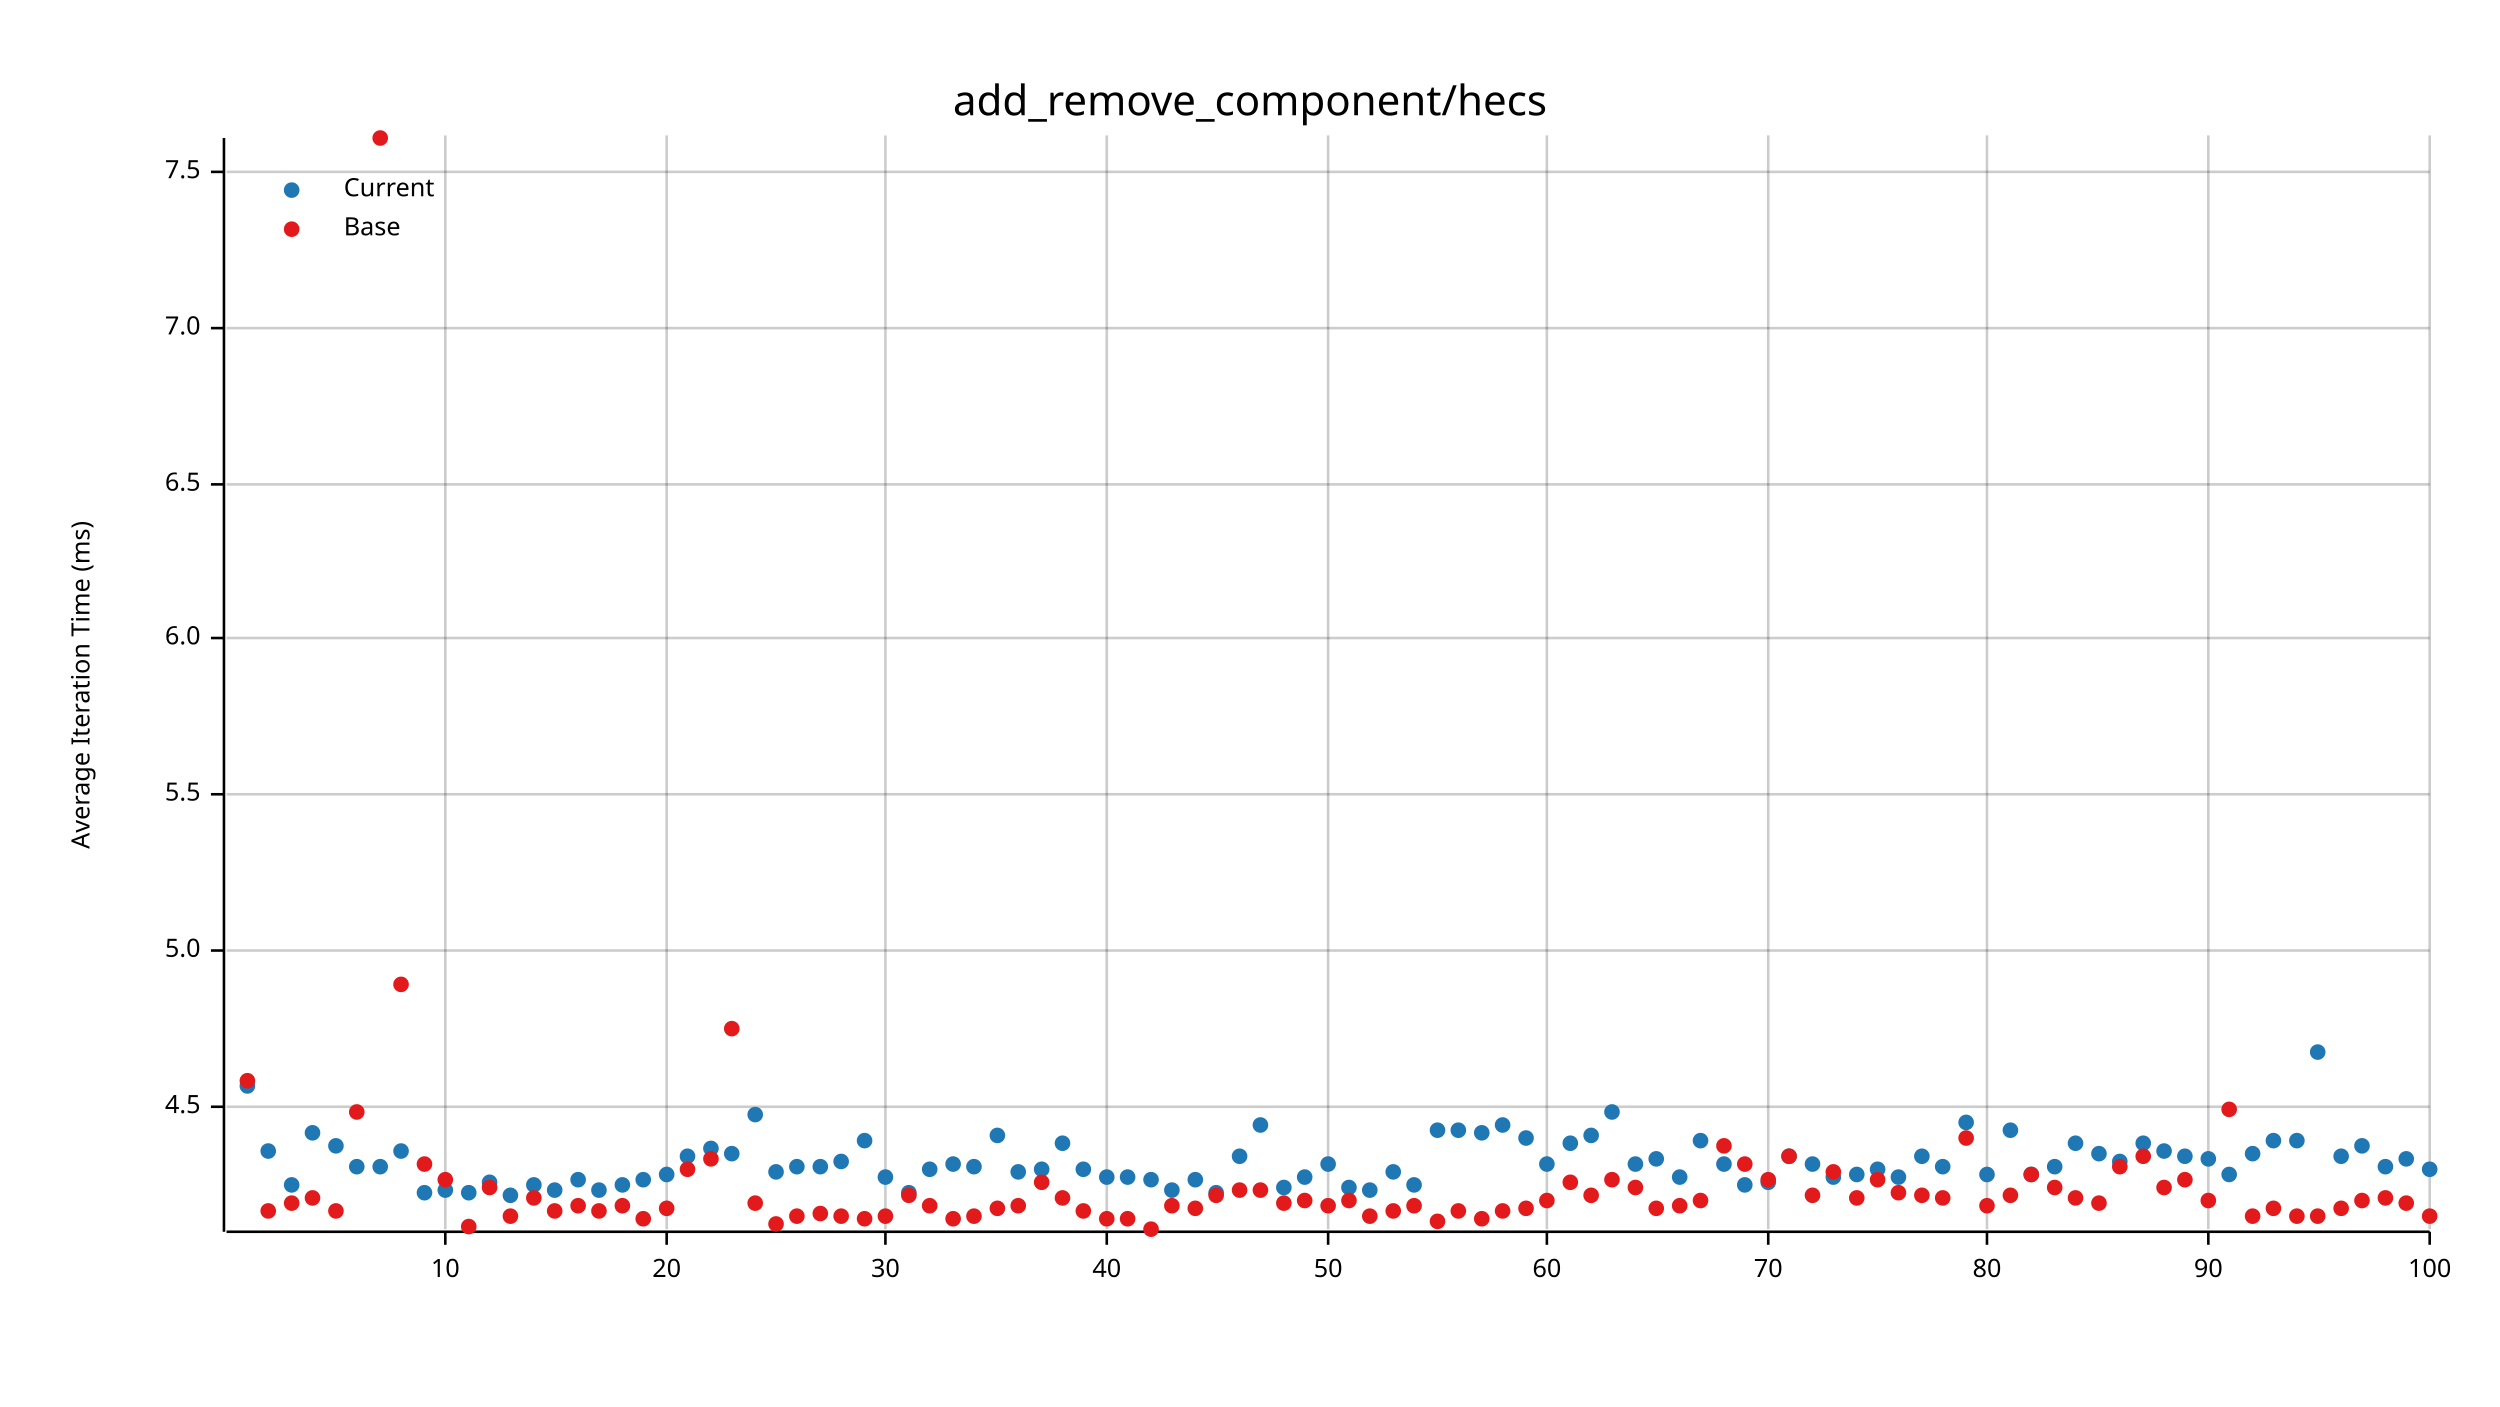
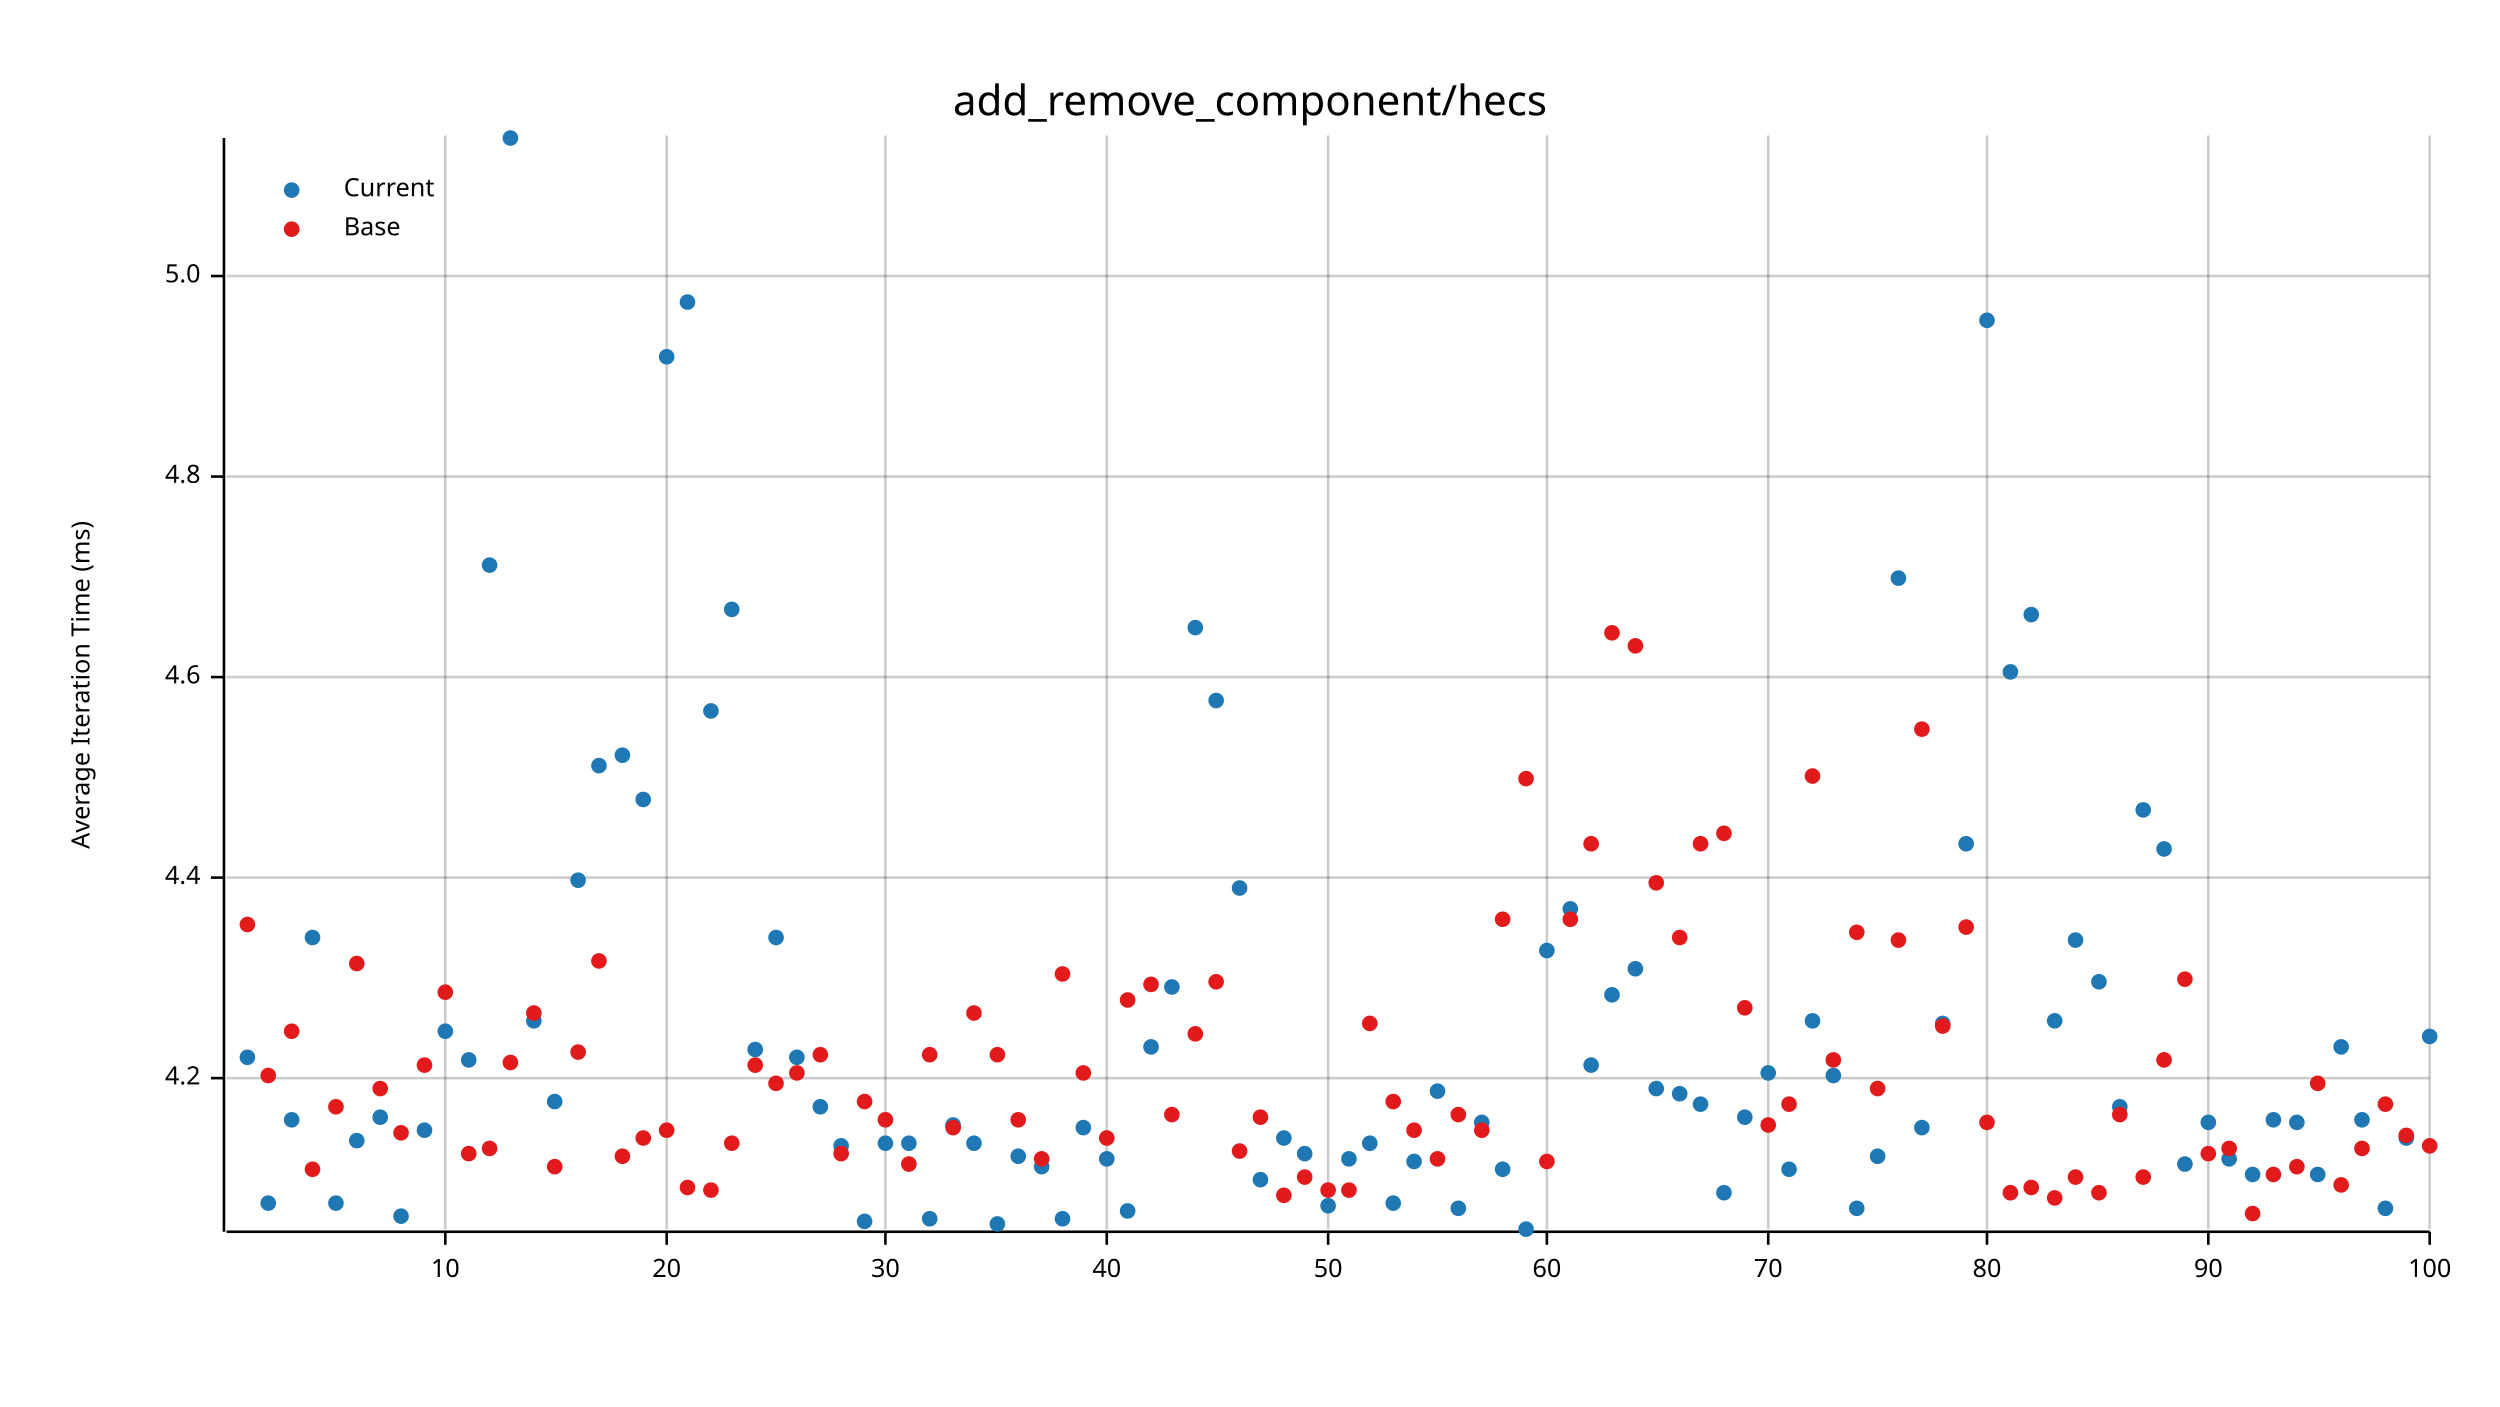
<svg xmlns="http://www.w3.org/2000/svg" width="960" height="540" viewBox="0 0 960 540">
  <text x="480" y="32" dy="0.76em" text-anchor="middle" font-family="sans-serif" font-size="16.129" opacity="1" fill="#000000">
add_remove_component/hecs
</text>
  <text x="27" y="263" dy="0.76em" text-anchor="middle" font-family="sans-serif" font-size="9.677" opacity="1" fill="#000000" transform="rotate(270, 27, 263)">
Average Iteration Time (ms)
</text>
  <line opacity="0.2" stroke="#000000" stroke-width="1" x1="171" y1="472" x2="171" y2="52" />
  <line opacity="0.2" stroke="#000000" stroke-width="1" x1="256" y1="472" x2="256" y2="52" />
  <line opacity="0.2" stroke="#000000" stroke-width="1" x1="340" y1="472" x2="340" y2="52" />
  <line opacity="0.2" stroke="#000000" stroke-width="1" x1="425" y1="472" x2="425" y2="52" />
  <line opacity="0.2" stroke="#000000" stroke-width="1" x1="510" y1="472" x2="510" y2="52" />
  <line opacity="0.2" stroke="#000000" stroke-width="1" x1="594" y1="472" x2="594" y2="52" />
  <line opacity="0.2" stroke="#000000" stroke-width="1" x1="679" y1="472" x2="679" y2="52" />
  <line opacity="0.2" stroke="#000000" stroke-width="1" x1="763" y1="472" x2="763" y2="52" />
  <line opacity="0.2" stroke="#000000" stroke-width="1" x1="848" y1="472" x2="848" y2="52" />
  <line opacity="0.2" stroke="#000000" stroke-width="1" x1="933" y1="472" x2="933" y2="52" />
-   <line opacity="0.2" stroke="#000000" stroke-width="1" x1="87" y1="425" x2="933" y2="425" />
-   <line opacity="0.2" stroke="#000000" stroke-width="1" x1="87" y1="365" x2="933" y2="365" />
-   <line opacity="0.2" stroke="#000000" stroke-width="1" x1="87" y1="305" x2="933" y2="305" />
-   <line opacity="0.2" stroke="#000000" stroke-width="1" x1="87" y1="245" x2="933" y2="245" />
-   <line opacity="0.2" stroke="#000000" stroke-width="1" x1="87" y1="186" x2="933" y2="186" />
-   <line opacity="0.2" stroke="#000000" stroke-width="1" x1="87" y1="126" x2="933" y2="126" />
-   <line opacity="0.2" stroke="#000000" stroke-width="1" x1="87" y1="66" x2="933" y2="66" />
+   <line opacity="0.2" stroke="#000000" stroke-width="1" x1="87" y1="414" x2="933" y2="414" />
+   <line opacity="0.2" stroke="#000000" stroke-width="1" x1="87" y1="337" x2="933" y2="337" />
+   <line opacity="0.2" stroke="#000000" stroke-width="1" x1="87" y1="260" x2="933" y2="260" />
+   <line opacity="0.2" stroke="#000000" stroke-width="1" x1="87" y1="183" x2="933" y2="183" />
+   <line opacity="0.2" stroke="#000000" stroke-width="1" x1="87" y1="106" x2="933" y2="106" />
  <polyline fill="none" opacity="1" stroke="#000000" stroke-width="1" points="86,53 86,473 " />
-   <text x="77" y="425" dy="0.5ex" text-anchor="end" font-family="sans-serif" font-size="9.677" opacity="1" fill="#000000">
- 4.5
- </text>
-   <polyline fill="none" opacity="1" stroke="#000000" stroke-width="1" points="81,425 86,425 " />
-   <text x="77" y="365" dy="0.5ex" text-anchor="end" font-family="sans-serif" font-size="9.677" opacity="1" fill="#000000">
+   <text x="77" y="414" dy="0.5ex" text-anchor="end" font-family="sans-serif" font-size="9.677" opacity="1" fill="#000000">
+ 4.2
+ </text>
+   <polyline fill="none" opacity="1" stroke="#000000" stroke-width="1" points="81,414 86,414 " />
+   <text x="77" y="337" dy="0.5ex" text-anchor="end" font-family="sans-serif" font-size="9.677" opacity="1" fill="#000000">
+ 4.4
+ </text>
+   <polyline fill="none" opacity="1" stroke="#000000" stroke-width="1" points="81,337 86,337 " />
+   <text x="77" y="260" dy="0.5ex" text-anchor="end" font-family="sans-serif" font-size="9.677" opacity="1" fill="#000000">
+ 4.6
+ </text>
+   <polyline fill="none" opacity="1" stroke="#000000" stroke-width="1" points="81,260 86,260 " />
+   <text x="77" y="183" dy="0.5ex" text-anchor="end" font-family="sans-serif" font-size="9.677" opacity="1" fill="#000000">
+ 4.8
+ </text>
+   <polyline fill="none" opacity="1" stroke="#000000" stroke-width="1" points="81,183 86,183 " />
+   <text x="77" y="106" dy="0.5ex" text-anchor="end" font-family="sans-serif" font-size="9.677" opacity="1" fill="#000000">
5.0
</text>
-   <polyline fill="none" opacity="1" stroke="#000000" stroke-width="1" points="81,365 86,365 " />
-   <text x="77" y="305" dy="0.5ex" text-anchor="end" font-family="sans-serif" font-size="9.677" opacity="1" fill="#000000">
- 5.5
- </text>
-   <polyline fill="none" opacity="1" stroke="#000000" stroke-width="1" points="81,305 86,305 " />
-   <text x="77" y="245" dy="0.5ex" text-anchor="end" font-family="sans-serif" font-size="9.677" opacity="1" fill="#000000">
- 6.0
- </text>
-   <polyline fill="none" opacity="1" stroke="#000000" stroke-width="1" points="81,245 86,245 " />
-   <text x="77" y="186" dy="0.5ex" text-anchor="end" font-family="sans-serif" font-size="9.677" opacity="1" fill="#000000">
- 6.5
- </text>
-   <polyline fill="none" opacity="1" stroke="#000000" stroke-width="1" points="81,186 86,186 " />
-   <text x="77" y="126" dy="0.5ex" text-anchor="end" font-family="sans-serif" font-size="9.677" opacity="1" fill="#000000">
- 7.0
- </text>
-   <polyline fill="none" opacity="1" stroke="#000000" stroke-width="1" points="81,126 86,126 " />
-   <text x="77" y="66" dy="0.5ex" text-anchor="end" font-family="sans-serif" font-size="9.677" opacity="1" fill="#000000">
- 7.5
- </text>
-   <polyline fill="none" opacity="1" stroke="#000000" stroke-width="1" points="81,66 86,66 " />
+   <polyline fill="none" opacity="1" stroke="#000000" stroke-width="1" points="81,106 86,106 " />
  <polyline fill="none" opacity="1" stroke="#000000" stroke-width="1" points="87,473 933,473 " />
  <text x="171" y="483" dy="0.76em" text-anchor="middle" font-family="sans-serif" font-size="9.677" opacity="1" fill="#000000">
10
</text>
  <polyline fill="none" opacity="1" stroke="#000000" stroke-width="1" points="171,473 171,478 " />
  <text x="256" y="483" dy="0.76em" text-anchor="middle" font-family="sans-serif" font-size="9.677" opacity="1" fill="#000000">
20
</text>
  <polyline fill="none" opacity="1" stroke="#000000" stroke-width="1" points="256,473 256,478 " />
  <text x="340" y="483" dy="0.76em" text-anchor="middle" font-family="sans-serif" font-size="9.677" opacity="1" fill="#000000">
30
</text>
  <polyline fill="none" opacity="1" stroke="#000000" stroke-width="1" points="340,473 340,478 " />
  <text x="425" y="483" dy="0.76em" text-anchor="middle" font-family="sans-serif" font-size="9.677" opacity="1" fill="#000000">
40
</text>
  <polyline fill="none" opacity="1" stroke="#000000" stroke-width="1" points="425,473 425,478 " />
  <text x="510" y="483" dy="0.76em" text-anchor="middle" font-family="sans-serif" font-size="9.677" opacity="1" fill="#000000">
50
</text>
  <polyline fill="none" opacity="1" stroke="#000000" stroke-width="1" points="510,473 510,478 " />
  <text x="594" y="483" dy="0.76em" text-anchor="middle" font-family="sans-serif" font-size="9.677" opacity="1" fill="#000000">
60
</text>
  <polyline fill="none" opacity="1" stroke="#000000" stroke-width="1" points="594,473 594,478 " />
  <text x="679" y="483" dy="0.76em" text-anchor="middle" font-family="sans-serif" font-size="9.677" opacity="1" fill="#000000">
70
</text>
  <polyline fill="none" opacity="1" stroke="#000000" stroke-width="1" points="679,473 679,478 " />
  <text x="763" y="483" dy="0.76em" text-anchor="middle" font-family="sans-serif" font-size="9.677" opacity="1" fill="#000000">
80
</text>
  <polyline fill="none" opacity="1" stroke="#000000" stroke-width="1" points="763,473 763,478 " />
  <text x="848" y="483" dy="0.76em" text-anchor="middle" font-family="sans-serif" font-size="9.677" opacity="1" fill="#000000">
90
</text>
  <polyline fill="none" opacity="1" stroke="#000000" stroke-width="1" points="848,473 848,478 " />
  <text x="933" y="483" dy="0.76em" text-anchor="middle" font-family="sans-serif" font-size="9.677" opacity="1" fill="#000000">
100
</text>
  <polyline fill="none" opacity="1" stroke="#000000" stroke-width="1" points="933,473 933,478 " />
-   <circle cx="95" cy="417" r="3" opacity="1" fill="#1F78B4" stroke="none" />
-   <circle cx="103" cy="442" r="3" opacity="1" fill="#1F78B4" stroke="none" />
-   <circle cx="112" cy="455" r="3" opacity="1" fill="#1F78B4" stroke="none" />
-   <circle cx="120" cy="435" r="3" opacity="1" fill="#1F78B4" stroke="none" />
-   <circle cx="129" cy="440" r="3" opacity="1" fill="#1F78B4" stroke="none" />
-   <circle cx="137" cy="448" r="3" opacity="1" fill="#1F78B4" stroke="none" />
-   <circle cx="146" cy="448" r="3" opacity="1" fill="#1F78B4" stroke="none" />
-   <circle cx="154" cy="442" r="3" opacity="1" fill="#1F78B4" stroke="none" />
-   <circle cx="163" cy="458" r="3" opacity="1" fill="#1F78B4" stroke="none" />
-   <circle cx="171" cy="457" r="3" opacity="1" fill="#1F78B4" stroke="none" />
-   <circle cx="180" cy="458" r="3" opacity="1" fill="#1F78B4" stroke="none" />
-   <circle cx="188" cy="454" r="3" opacity="1" fill="#1F78B4" stroke="none" />
-   <circle cx="196" cy="459" r="3" opacity="1" fill="#1F78B4" stroke="none" />
-   <circle cx="205" cy="455" r="3" opacity="1" fill="#1F78B4" stroke="none" />
-   <circle cx="213" cy="457" r="3" opacity="1" fill="#1F78B4" stroke="none" />
-   <circle cx="222" cy="453" r="3" opacity="1" fill="#1F78B4" stroke="none" />
-   <circle cx="230" cy="457" r="3" opacity="1" fill="#1F78B4" stroke="none" />
-   <circle cx="239" cy="455" r="3" opacity="1" fill="#1F78B4" stroke="none" />
-   <circle cx="247" cy="453" r="3" opacity="1" fill="#1F78B4" stroke="none" />
-   <circle cx="256" cy="451" r="3" opacity="1" fill="#1F78B4" stroke="none" />
-   <circle cx="264" cy="444" r="3" opacity="1" fill="#1F78B4" stroke="none" />
-   <circle cx="273" cy="441" r="3" opacity="1" fill="#1F78B4" stroke="none" />
-   <circle cx="281" cy="443" r="3" opacity="1" fill="#1F78B4" stroke="none" />
-   <circle cx="290" cy="428" r="3" opacity="1" fill="#1F78B4" stroke="none" />
-   <circle cx="298" cy="450" r="3" opacity="1" fill="#1F78B4" stroke="none" />
-   <circle cx="306" cy="448" r="3" opacity="1" fill="#1F78B4" stroke="none" />
-   <circle cx="315" cy="448" r="3" opacity="1" fill="#1F78B4" stroke="none" />
-   <circle cx="323" cy="446" r="3" opacity="1" fill="#1F78B4" stroke="none" />
-   <circle cx="332" cy="438" r="3" opacity="1" fill="#1F78B4" stroke="none" />
-   <circle cx="340" cy="452" r="3" opacity="1" fill="#1F78B4" stroke="none" />
-   <circle cx="349" cy="458" r="3" opacity="1" fill="#1F78B4" stroke="none" />
-   <circle cx="357" cy="449" r="3" opacity="1" fill="#1F78B4" stroke="none" />
-   <circle cx="366" cy="447" r="3" opacity="1" fill="#1F78B4" stroke="none" />
-   <circle cx="374" cy="448" r="3" opacity="1" fill="#1F78B4" stroke="none" />
-   <circle cx="383" cy="436" r="3" opacity="1" fill="#1F78B4" stroke="none" />
-   <circle cx="391" cy="450" r="3" opacity="1" fill="#1F78B4" stroke="none" />
-   <circle cx="400" cy="449" r="3" opacity="1" fill="#1F78B4" stroke="none" />
-   <circle cx="408" cy="439" r="3" opacity="1" fill="#1F78B4" stroke="none" />
-   <circle cx="416" cy="449" r="3" opacity="1" fill="#1F78B4" stroke="none" />
-   <circle cx="425" cy="452" r="3" opacity="1" fill="#1F78B4" stroke="none" />
-   <circle cx="433" cy="452" r="3" opacity="1" fill="#1F78B4" stroke="none" />
-   <circle cx="442" cy="453" r="3" opacity="1" fill="#1F78B4" stroke="none" />
-   <circle cx="450" cy="457" r="3" opacity="1" fill="#1F78B4" stroke="none" />
-   <circle cx="459" cy="453" r="3" opacity="1" fill="#1F78B4" stroke="none" />
-   <circle cx="467" cy="458" r="3" opacity="1" fill="#1F78B4" stroke="none" />
-   <circle cx="476" cy="444" r="3" opacity="1" fill="#1F78B4" stroke="none" />
-   <circle cx="484" cy="432" r="3" opacity="1" fill="#1F78B4" stroke="none" />
-   <circle cx="493" cy="456" r="3" opacity="1" fill="#1F78B4" stroke="none" />
-   <circle cx="501" cy="452" r="3" opacity="1" fill="#1F78B4" stroke="none" />
-   <circle cx="510" cy="447" r="3" opacity="1" fill="#1F78B4" stroke="none" />
-   <circle cx="518" cy="456" r="3" opacity="1" fill="#1F78B4" stroke="none" />
-   <circle cx="526" cy="457" r="3" opacity="1" fill="#1F78B4" stroke="none" />
-   <circle cx="535" cy="450" r="3" opacity="1" fill="#1F78B4" stroke="none" />
-   <circle cx="543" cy="455" r="3" opacity="1" fill="#1F78B4" stroke="none" />
-   <circle cx="552" cy="434" r="3" opacity="1" fill="#1F78B4" stroke="none" />
-   <circle cx="560" cy="434" r="3" opacity="1" fill="#1F78B4" stroke="none" />
-   <circle cx="569" cy="435" r="3" opacity="1" fill="#1F78B4" stroke="none" />
-   <circle cx="577" cy="432" r="3" opacity="1" fill="#1F78B4" stroke="none" />
-   <circle cx="586" cy="437" r="3" opacity="1" fill="#1F78B4" stroke="none" />
-   <circle cx="594" cy="447" r="3" opacity="1" fill="#1F78B4" stroke="none" />
-   <circle cx="603" cy="439" r="3" opacity="1" fill="#1F78B4" stroke="none" />
-   <circle cx="611" cy="436" r="3" opacity="1" fill="#1F78B4" stroke="none" />
-   <circle cx="619" cy="427" r="3" opacity="1" fill="#1F78B4" stroke="none" />
-   <circle cx="628" cy="447" r="3" opacity="1" fill="#1F78B4" stroke="none" />
-   <circle cx="636" cy="445" r="3" opacity="1" fill="#1F78B4" stroke="none" />
-   <circle cx="645" cy="452" r="3" opacity="1" fill="#1F78B4" stroke="none" />
-   <circle cx="653" cy="438" r="3" opacity="1" fill="#1F78B4" stroke="none" />
-   <circle cx="662" cy="447" r="3" opacity="1" fill="#1F78B4" stroke="none" />
-   <circle cx="670" cy="455" r="3" opacity="1" fill="#1F78B4" stroke="none" />
-   <circle cx="679" cy="454" r="3" opacity="1" fill="#1F78B4" stroke="none" />
-   <circle cx="687" cy="444" r="3" opacity="1" fill="#1F78B4" stroke="none" />
-   <circle cx="696" cy="447" r="3" opacity="1" fill="#1F78B4" stroke="none" />
-   <circle cx="704" cy="452" r="3" opacity="1" fill="#1F78B4" stroke="none" />
-   <circle cx="713" cy="451" r="3" opacity="1" fill="#1F78B4" stroke="none" />
-   <circle cx="721" cy="449" r="3" opacity="1" fill="#1F78B4" stroke="none" />
-   <circle cx="729" cy="452" r="3" opacity="1" fill="#1F78B4" stroke="none" />
-   <circle cx="738" cy="444" r="3" opacity="1" fill="#1F78B4" stroke="none" />
-   <circle cx="746" cy="448" r="3" opacity="1" fill="#1F78B4" stroke="none" />
-   <circle cx="755" cy="431" r="3" opacity="1" fill="#1F78B4" stroke="none" />
-   <circle cx="763" cy="451" r="3" opacity="1" fill="#1F78B4" stroke="none" />
-   <circle cx="772" cy="434" r="3" opacity="1" fill="#1F78B4" stroke="none" />
-   <circle cx="780" cy="451" r="3" opacity="1" fill="#1F78B4" stroke="none" />
-   <circle cx="789" cy="448" r="3" opacity="1" fill="#1F78B4" stroke="none" />
-   <circle cx="797" cy="439" r="3" opacity="1" fill="#1F78B4" stroke="none" />
-   <circle cx="806" cy="443" r="3" opacity="1" fill="#1F78B4" stroke="none" />
-   <circle cx="814" cy="446" r="3" opacity="1" fill="#1F78B4" stroke="none" />
-   <circle cx="823" cy="439" r="3" opacity="1" fill="#1F78B4" stroke="none" />
-   <circle cx="831" cy="442" r="3" opacity="1" fill="#1F78B4" stroke="none" />
-   <circle cx="839" cy="444" r="3" opacity="1" fill="#1F78B4" stroke="none" />
-   <circle cx="848" cy="445" r="3" opacity="1" fill="#1F78B4" stroke="none" />
-   <circle cx="856" cy="451" r="3" opacity="1" fill="#1F78B4" stroke="none" />
-   <circle cx="865" cy="443" r="3" opacity="1" fill="#1F78B4" stroke="none" />
-   <circle cx="873" cy="438" r="3" opacity="1" fill="#1F78B4" stroke="none" />
-   <circle cx="882" cy="438" r="3" opacity="1" fill="#1F78B4" stroke="none" />
-   <circle cx="890" cy="404" r="3" opacity="1" fill="#1F78B4" stroke="none" />
-   <circle cx="899" cy="444" r="3" opacity="1" fill="#1F78B4" stroke="none" />
-   <circle cx="907" cy="440" r="3" opacity="1" fill="#1F78B4" stroke="none" />
-   <circle cx="916" cy="448" r="3" opacity="1" fill="#1F78B4" stroke="none" />
-   <circle cx="924" cy="445" r="3" opacity="1" fill="#1F78B4" stroke="none" />
-   <circle cx="933" cy="449" r="3" opacity="1" fill="#1F78B4" stroke="none" />
-   <circle cx="95" cy="415" r="3" opacity="1" fill="#E31A1C" stroke="none" />
-   <circle cx="103" cy="465" r="3" opacity="1" fill="#E31A1C" stroke="none" />
-   <circle cx="112" cy="462" r="3" opacity="1" fill="#E31A1C" stroke="none" />
-   <circle cx="120" cy="460" r="3" opacity="1" fill="#E31A1C" stroke="none" />
-   <circle cx="129" cy="465" r="3" opacity="1" fill="#E31A1C" stroke="none" />
-   <circle cx="137" cy="427" r="3" opacity="1" fill="#E31A1C" stroke="none" />
-   <circle cx="146" cy="53" r="3" opacity="1" fill="#E31A1C" stroke="none" />
-   <circle cx="154" cy="378" r="3" opacity="1" fill="#E31A1C" stroke="none" />
-   <circle cx="163" cy="447" r="3" opacity="1" fill="#E31A1C" stroke="none" />
-   <circle cx="171" cy="453" r="3" opacity="1" fill="#E31A1C" stroke="none" />
-   <circle cx="180" cy="471" r="3" opacity="1" fill="#E31A1C" stroke="none" />
-   <circle cx="188" cy="456" r="3" opacity="1" fill="#E31A1C" stroke="none" />
-   <circle cx="196" cy="467" r="3" opacity="1" fill="#E31A1C" stroke="none" />
-   <circle cx="205" cy="460" r="3" opacity="1" fill="#E31A1C" stroke="none" />
-   <circle cx="213" cy="465" r="3" opacity="1" fill="#E31A1C" stroke="none" />
-   <circle cx="222" cy="463" r="3" opacity="1" fill="#E31A1C" stroke="none" />
-   <circle cx="230" cy="465" r="3" opacity="1" fill="#E31A1C" stroke="none" />
-   <circle cx="239" cy="463" r="3" opacity="1" fill="#E31A1C" stroke="none" />
-   <circle cx="247" cy="468" r="3" opacity="1" fill="#E31A1C" stroke="none" />
-   <circle cx="256" cy="464" r="3" opacity="1" fill="#E31A1C" stroke="none" />
-   <circle cx="264" cy="449" r="3" opacity="1" fill="#E31A1C" stroke="none" />
-   <circle cx="273" cy="445" r="3" opacity="1" fill="#E31A1C" stroke="none" />
-   <circle cx="281" cy="395" r="3" opacity="1" fill="#E31A1C" stroke="none" />
-   <circle cx="290" cy="462" r="3" opacity="1" fill="#E31A1C" stroke="none" />
-   <circle cx="298" cy="470" r="3" opacity="1" fill="#E31A1C" stroke="none" />
-   <circle cx="306" cy="467" r="3" opacity="1" fill="#E31A1C" stroke="none" />
-   <circle cx="315" cy="466" r="3" opacity="1" fill="#E31A1C" stroke="none" />
-   <circle cx="323" cy="467" r="3" opacity="1" fill="#E31A1C" stroke="none" />
-   <circle cx="332" cy="468" r="3" opacity="1" fill="#E31A1C" stroke="none" />
-   <circle cx="340" cy="467" r="3" opacity="1" fill="#E31A1C" stroke="none" />
-   <circle cx="349" cy="459" r="3" opacity="1" fill="#E31A1C" stroke="none" />
-   <circle cx="357" cy="463" r="3" opacity="1" fill="#E31A1C" stroke="none" />
-   <circle cx="366" cy="468" r="3" opacity="1" fill="#E31A1C" stroke="none" />
-   <circle cx="374" cy="467" r="3" opacity="1" fill="#E31A1C" stroke="none" />
-   <circle cx="383" cy="464" r="3" opacity="1" fill="#E31A1C" stroke="none" />
-   <circle cx="391" cy="463" r="3" opacity="1" fill="#E31A1C" stroke="none" />
-   <circle cx="400" cy="454" r="3" opacity="1" fill="#E31A1C" stroke="none" />
-   <circle cx="408" cy="460" r="3" opacity="1" fill="#E31A1C" stroke="none" />
-   <circle cx="416" cy="465" r="3" opacity="1" fill="#E31A1C" stroke="none" />
-   <circle cx="425" cy="468" r="3" opacity="1" fill="#E31A1C" stroke="none" />
-   <circle cx="433" cy="468" r="3" opacity="1" fill="#E31A1C" stroke="none" />
-   <circle cx="442" cy="472" r="3" opacity="1" fill="#E31A1C" stroke="none" />
-   <circle cx="450" cy="463" r="3" opacity="1" fill="#E31A1C" stroke="none" />
-   <circle cx="459" cy="464" r="3" opacity="1" fill="#E31A1C" stroke="none" />
-   <circle cx="467" cy="459" r="3" opacity="1" fill="#E31A1C" stroke="none" />
-   <circle cx="476" cy="457" r="3" opacity="1" fill="#E31A1C" stroke="none" />
-   <circle cx="484" cy="457" r="3" opacity="1" fill="#E31A1C" stroke="none" />
-   <circle cx="493" cy="462" r="3" opacity="1" fill="#E31A1C" stroke="none" />
-   <circle cx="501" cy="461" r="3" opacity="1" fill="#E31A1C" stroke="none" />
-   <circle cx="510" cy="463" r="3" opacity="1" fill="#E31A1C" stroke="none" />
-   <circle cx="518" cy="461" r="3" opacity="1" fill="#E31A1C" stroke="none" />
-   <circle cx="526" cy="467" r="3" opacity="1" fill="#E31A1C" stroke="none" />
-   <circle cx="535" cy="465" r="3" opacity="1" fill="#E31A1C" stroke="none" />
-   <circle cx="543" cy="463" r="3" opacity="1" fill="#E31A1C" stroke="none" />
-   <circle cx="552" cy="469" r="3" opacity="1" fill="#E31A1C" stroke="none" />
-   <circle cx="560" cy="465" r="3" opacity="1" fill="#E31A1C" stroke="none" />
-   <circle cx="569" cy="468" r="3" opacity="1" fill="#E31A1C" stroke="none" />
-   <circle cx="577" cy="465" r="3" opacity="1" fill="#E31A1C" stroke="none" />
-   <circle cx="586" cy="464" r="3" opacity="1" fill="#E31A1C" stroke="none" />
-   <circle cx="594" cy="461" r="3" opacity="1" fill="#E31A1C" stroke="none" />
-   <circle cx="603" cy="454" r="3" opacity="1" fill="#E31A1C" stroke="none" />
-   <circle cx="611" cy="459" r="3" opacity="1" fill="#E31A1C" stroke="none" />
-   <circle cx="619" cy="453" r="3" opacity="1" fill="#E31A1C" stroke="none" />
-   <circle cx="628" cy="456" r="3" opacity="1" fill="#E31A1C" stroke="none" />
-   <circle cx="636" cy="464" r="3" opacity="1" fill="#E31A1C" stroke="none" />
-   <circle cx="645" cy="463" r="3" opacity="1" fill="#E31A1C" stroke="none" />
-   <circle cx="653" cy="461" r="3" opacity="1" fill="#E31A1C" stroke="none" />
-   <circle cx="662" cy="440" r="3" opacity="1" fill="#E31A1C" stroke="none" />
-   <circle cx="670" cy="447" r="3" opacity="1" fill="#E31A1C" stroke="none" />
-   <circle cx="679" cy="453" r="3" opacity="1" fill="#E31A1C" stroke="none" />
-   <circle cx="687" cy="444" r="3" opacity="1" fill="#E31A1C" stroke="none" />
-   <circle cx="696" cy="459" r="3" opacity="1" fill="#E31A1C" stroke="none" />
-   <circle cx="704" cy="450" r="3" opacity="1" fill="#E31A1C" stroke="none" />
-   <circle cx="713" cy="460" r="3" opacity="1" fill="#E31A1C" stroke="none" />
-   <circle cx="721" cy="453" r="3" opacity="1" fill="#E31A1C" stroke="none" />
-   <circle cx="729" cy="458" r="3" opacity="1" fill="#E31A1C" stroke="none" />
-   <circle cx="738" cy="459" r="3" opacity="1" fill="#E31A1C" stroke="none" />
-   <circle cx="746" cy="460" r="3" opacity="1" fill="#E31A1C" stroke="none" />
-   <circle cx="755" cy="437" r="3" opacity="1" fill="#E31A1C" stroke="none" />
-   <circle cx="763" cy="463" r="3" opacity="1" fill="#E31A1C" stroke="none" />
-   <circle cx="772" cy="459" r="3" opacity="1" fill="#E31A1C" stroke="none" />
-   <circle cx="780" cy="451" r="3" opacity="1" fill="#E31A1C" stroke="none" />
-   <circle cx="789" cy="456" r="3" opacity="1" fill="#E31A1C" stroke="none" />
-   <circle cx="797" cy="460" r="3" opacity="1" fill="#E31A1C" stroke="none" />
-   <circle cx="806" cy="462" r="3" opacity="1" fill="#E31A1C" stroke="none" />
-   <circle cx="814" cy="448" r="3" opacity="1" fill="#E31A1C" stroke="none" />
-   <circle cx="823" cy="444" r="3" opacity="1" fill="#E31A1C" stroke="none" />
-   <circle cx="831" cy="456" r="3" opacity="1" fill="#E31A1C" stroke="none" />
-   <circle cx="839" cy="453" r="3" opacity="1" fill="#E31A1C" stroke="none" />
-   <circle cx="848" cy="461" r="3" opacity="1" fill="#E31A1C" stroke="none" />
-   <circle cx="856" cy="426" r="3" opacity="1" fill="#E31A1C" stroke="none" />
-   <circle cx="865" cy="467" r="3" opacity="1" fill="#E31A1C" stroke="none" />
-   <circle cx="873" cy="464" r="3" opacity="1" fill="#E31A1C" stroke="none" />
-   <circle cx="882" cy="467" r="3" opacity="1" fill="#E31A1C" stroke="none" />
-   <circle cx="890" cy="467" r="3" opacity="1" fill="#E31A1C" stroke="none" />
-   <circle cx="899" cy="464" r="3" opacity="1" fill="#E31A1C" stroke="none" />
-   <circle cx="907" cy="461" r="3" opacity="1" fill="#E31A1C" stroke="none" />
-   <circle cx="916" cy="460" r="3" opacity="1" fill="#E31A1C" stroke="none" />
-   <circle cx="924" cy="462" r="3" opacity="1" fill="#E31A1C" stroke="none" />
-   <circle cx="933" cy="467" r="3" opacity="1" fill="#E31A1C" stroke="none" />
+   <circle cx="95" cy="406" r="3" opacity="1" fill="#1F78B4" stroke="none" />
+   <circle cx="103" cy="462" r="3" opacity="1" fill="#1F78B4" stroke="none" />
+   <circle cx="112" cy="430" r="3" opacity="1" fill="#1F78B4" stroke="none" />
+   <circle cx="120" cy="360" r="3" opacity="1" fill="#1F78B4" stroke="none" />
+   <circle cx="129" cy="462" r="3" opacity="1" fill="#1F78B4" stroke="none" />
+   <circle cx="137" cy="438" r="3" opacity="1" fill="#1F78B4" stroke="none" />
+   <circle cx="146" cy="429" r="3" opacity="1" fill="#1F78B4" stroke="none" />
+   <circle cx="154" cy="467" r="3" opacity="1" fill="#1F78B4" stroke="none" />
+   <circle cx="163" cy="434" r="3" opacity="1" fill="#1F78B4" stroke="none" />
+   <circle cx="171" cy="396" r="3" opacity="1" fill="#1F78B4" stroke="none" />
+   <circle cx="180" cy="407" r="3" opacity="1" fill="#1F78B4" stroke="none" />
+   <circle cx="188" cy="217" r="3" opacity="1" fill="#1F78B4" stroke="none" />
+   <circle cx="196" cy="53" r="3" opacity="1" fill="#1F78B4" stroke="none" />
+   <circle cx="205" cy="392" r="3" opacity="1" fill="#1F78B4" stroke="none" />
+   <circle cx="213" cy="423" r="3" opacity="1" fill="#1F78B4" stroke="none" />
+   <circle cx="222" cy="338" r="3" opacity="1" fill="#1F78B4" stroke="none" />
+   <circle cx="230" cy="294" r="3" opacity="1" fill="#1F78B4" stroke="none" />
+   <circle cx="239" cy="290" r="3" opacity="1" fill="#1F78B4" stroke="none" />
+   <circle cx="247" cy="307" r="3" opacity="1" fill="#1F78B4" stroke="none" />
+   <circle cx="256" cy="137" r="3" opacity="1" fill="#1F78B4" stroke="none" />
+   <circle cx="264" cy="116" r="3" opacity="1" fill="#1F78B4" stroke="none" />
+   <circle cx="273" cy="273" r="3" opacity="1" fill="#1F78B4" stroke="none" />
+   <circle cx="281" cy="234" r="3" opacity="1" fill="#1F78B4" stroke="none" />
+   <circle cx="290" cy="403" r="3" opacity="1" fill="#1F78B4" stroke="none" />
+   <circle cx="298" cy="360" r="3" opacity="1" fill="#1F78B4" stroke="none" />
+   <circle cx="306" cy="406" r="3" opacity="1" fill="#1F78B4" stroke="none" />
+   <circle cx="315" cy="425" r="3" opacity="1" fill="#1F78B4" stroke="none" />
+   <circle cx="323" cy="440" r="3" opacity="1" fill="#1F78B4" stroke="none" />
+   <circle cx="332" cy="469" r="3" opacity="1" fill="#1F78B4" stroke="none" />
+   <circle cx="340" cy="439" r="3" opacity="1" fill="#1F78B4" stroke="none" />
+   <circle cx="349" cy="439" r="3" opacity="1" fill="#1F78B4" stroke="none" />
+   <circle cx="357" cy="468" r="3" opacity="1" fill="#1F78B4" stroke="none" />
+   <circle cx="366" cy="432" r="3" opacity="1" fill="#1F78B4" stroke="none" />
+   <circle cx="374" cy="439" r="3" opacity="1" fill="#1F78B4" stroke="none" />
+   <circle cx="383" cy="470" r="3" opacity="1" fill="#1F78B4" stroke="none" />
+   <circle cx="391" cy="444" r="3" opacity="1" fill="#1F78B4" stroke="none" />
+   <circle cx="400" cy="448" r="3" opacity="1" fill="#1F78B4" stroke="none" />
+   <circle cx="408" cy="468" r="3" opacity="1" fill="#1F78B4" stroke="none" />
+   <circle cx="416" cy="433" r="3" opacity="1" fill="#1F78B4" stroke="none" />
+   <circle cx="425" cy="445" r="3" opacity="1" fill="#1F78B4" stroke="none" />
+   <circle cx="433" cy="465" r="3" opacity="1" fill="#1F78B4" stroke="none" />
+   <circle cx="442" cy="402" r="3" opacity="1" fill="#1F78B4" stroke="none" />
+   <circle cx="450" cy="379" r="3" opacity="1" fill="#1F78B4" stroke="none" />
+   <circle cx="459" cy="241" r="3" opacity="1" fill="#1F78B4" stroke="none" />
+   <circle cx="467" cy="269" r="3" opacity="1" fill="#1F78B4" stroke="none" />
+   <circle cx="476" cy="341" r="3" opacity="1" fill="#1F78B4" stroke="none" />
+   <circle cx="484" cy="453" r="3" opacity="1" fill="#1F78B4" stroke="none" />
+   <circle cx="493" cy="437" r="3" opacity="1" fill="#1F78B4" stroke="none" />
+   <circle cx="501" cy="443" r="3" opacity="1" fill="#1F78B4" stroke="none" />
+   <circle cx="510" cy="463" r="3" opacity="1" fill="#1F78B4" stroke="none" />
+   <circle cx="518" cy="445" r="3" opacity="1" fill="#1F78B4" stroke="none" />
+   <circle cx="526" cy="439" r="3" opacity="1" fill="#1F78B4" stroke="none" />
+   <circle cx="535" cy="462" r="3" opacity="1" fill="#1F78B4" stroke="none" />
+   <circle cx="543" cy="446" r="3" opacity="1" fill="#1F78B4" stroke="none" />
+   <circle cx="552" cy="419" r="3" opacity="1" fill="#1F78B4" stroke="none" />
+   <circle cx="560" cy="464" r="3" opacity="1" fill="#1F78B4" stroke="none" />
+   <circle cx="569" cy="431" r="3" opacity="1" fill="#1F78B4" stroke="none" />
+   <circle cx="577" cy="449" r="3" opacity="1" fill="#1F78B4" stroke="none" />
+   <circle cx="586" cy="472" r="3" opacity="1" fill="#1F78B4" stroke="none" />
+   <circle cx="594" cy="365" r="3" opacity="1" fill="#1F78B4" stroke="none" />
+   <circle cx="603" cy="349" r="3" opacity="1" fill="#1F78B4" stroke="none" />
+   <circle cx="611" cy="409" r="3" opacity="1" fill="#1F78B4" stroke="none" />
+   <circle cx="619" cy="382" r="3" opacity="1" fill="#1F78B4" stroke="none" />
+   <circle cx="628" cy="372" r="3" opacity="1" fill="#1F78B4" stroke="none" />
+   <circle cx="636" cy="418" r="3" opacity="1" fill="#1F78B4" stroke="none" />
+   <circle cx="645" cy="420" r="3" opacity="1" fill="#1F78B4" stroke="none" />
+   <circle cx="653" cy="424" r="3" opacity="1" fill="#1F78B4" stroke="none" />
+   <circle cx="662" cy="458" r="3" opacity="1" fill="#1F78B4" stroke="none" />
+   <circle cx="670" cy="429" r="3" opacity="1" fill="#1F78B4" stroke="none" />
+   <circle cx="679" cy="412" r="3" opacity="1" fill="#1F78B4" stroke="none" />
+   <circle cx="687" cy="449" r="3" opacity="1" fill="#1F78B4" stroke="none" />
+   <circle cx="696" cy="392" r="3" opacity="1" fill="#1F78B4" stroke="none" />
+   <circle cx="704" cy="413" r="3" opacity="1" fill="#1F78B4" stroke="none" />
+   <circle cx="713" cy="464" r="3" opacity="1" fill="#1F78B4" stroke="none" />
+   <circle cx="721" cy="444" r="3" opacity="1" fill="#1F78B4" stroke="none" />
+   <circle cx="729" cy="222" r="3" opacity="1" fill="#1F78B4" stroke="none" />
+   <circle cx="738" cy="433" r="3" opacity="1" fill="#1F78B4" stroke="none" />
+   <circle cx="746" cy="393" r="3" opacity="1" fill="#1F78B4" stroke="none" />
+   <circle cx="755" cy="324" r="3" opacity="1" fill="#1F78B4" stroke="none" />
+   <circle cx="763" cy="123" r="3" opacity="1" fill="#1F78B4" stroke="none" />
+   <circle cx="772" cy="258" r="3" opacity="1" fill="#1F78B4" stroke="none" />
+   <circle cx="780" cy="236" r="3" opacity="1" fill="#1F78B4" stroke="none" />
+   <circle cx="789" cy="392" r="3" opacity="1" fill="#1F78B4" stroke="none" />
+   <circle cx="797" cy="361" r="3" opacity="1" fill="#1F78B4" stroke="none" />
+   <circle cx="806" cy="377" r="3" opacity="1" fill="#1F78B4" stroke="none" />
+   <circle cx="814" cy="425" r="3" opacity="1" fill="#1F78B4" stroke="none" />
+   <circle cx="823" cy="311" r="3" opacity="1" fill="#1F78B4" stroke="none" />
+   <circle cx="831" cy="326" r="3" opacity="1" fill="#1F78B4" stroke="none" />
+   <circle cx="839" cy="447" r="3" opacity="1" fill="#1F78B4" stroke="none" />
+   <circle cx="848" cy="431" r="3" opacity="1" fill="#1F78B4" stroke="none" />
+   <circle cx="856" cy="445" r="3" opacity="1" fill="#1F78B4" stroke="none" />
+   <circle cx="865" cy="451" r="3" opacity="1" fill="#1F78B4" stroke="none" />
+   <circle cx="873" cy="430" r="3" opacity="1" fill="#1F78B4" stroke="none" />
+   <circle cx="882" cy="431" r="3" opacity="1" fill="#1F78B4" stroke="none" />
+   <circle cx="890" cy="451" r="3" opacity="1" fill="#1F78B4" stroke="none" />
+   <circle cx="899" cy="402" r="3" opacity="1" fill="#1F78B4" stroke="none" />
+   <circle cx="907" cy="430" r="3" opacity="1" fill="#1F78B4" stroke="none" />
+   <circle cx="916" cy="464" r="3" opacity="1" fill="#1F78B4" stroke="none" />
+   <circle cx="924" cy="437" r="3" opacity="1" fill="#1F78B4" stroke="none" />
+   <circle cx="933" cy="398" r="3" opacity="1" fill="#1F78B4" stroke="none" />
+   <circle cx="95" cy="355" r="3" opacity="1" fill="#E31A1C" stroke="none" />
+   <circle cx="103" cy="413" r="3" opacity="1" fill="#E31A1C" stroke="none" />
+   <circle cx="112" cy="396" r="3" opacity="1" fill="#E31A1C" stroke="none" />
+   <circle cx="120" cy="449" r="3" opacity="1" fill="#E31A1C" stroke="none" />
+   <circle cx="129" cy="425" r="3" opacity="1" fill="#E31A1C" stroke="none" />
+   <circle cx="137" cy="370" r="3" opacity="1" fill="#E31A1C" stroke="none" />
+   <circle cx="146" cy="418" r="3" opacity="1" fill="#E31A1C" stroke="none" />
+   <circle cx="154" cy="435" r="3" opacity="1" fill="#E31A1C" stroke="none" />
+   <circle cx="163" cy="409" r="3" opacity="1" fill="#E31A1C" stroke="none" />
+   <circle cx="171" cy="381" r="3" opacity="1" fill="#E31A1C" stroke="none" />
+   <circle cx="180" cy="443" r="3" opacity="1" fill="#E31A1C" stroke="none" />
+   <circle cx="188" cy="441" r="3" opacity="1" fill="#E31A1C" stroke="none" />
+   <circle cx="196" cy="408" r="3" opacity="1" fill="#E31A1C" stroke="none" />
+   <circle cx="205" cy="389" r="3" opacity="1" fill="#E31A1C" stroke="none" />
+   <circle cx="213" cy="448" r="3" opacity="1" fill="#E31A1C" stroke="none" />
+   <circle cx="222" cy="404" r="3" opacity="1" fill="#E31A1C" stroke="none" />
+   <circle cx="230" cy="369" r="3" opacity="1" fill="#E31A1C" stroke="none" />
+   <circle cx="239" cy="444" r="3" opacity="1" fill="#E31A1C" stroke="none" />
+   <circle cx="247" cy="437" r="3" opacity="1" fill="#E31A1C" stroke="none" />
+   <circle cx="256" cy="434" r="3" opacity="1" fill="#E31A1C" stroke="none" />
+   <circle cx="264" cy="456" r="3" opacity="1" fill="#E31A1C" stroke="none" />
+   <circle cx="273" cy="457" r="3" opacity="1" fill="#E31A1C" stroke="none" />
+   <circle cx="281" cy="439" r="3" opacity="1" fill="#E31A1C" stroke="none" />
+   <circle cx="290" cy="409" r="3" opacity="1" fill="#E31A1C" stroke="none" />
+   <circle cx="298" cy="416" r="3" opacity="1" fill="#E31A1C" stroke="none" />
+   <circle cx="306" cy="412" r="3" opacity="1" fill="#E31A1C" stroke="none" />
+   <circle cx="315" cy="405" r="3" opacity="1" fill="#E31A1C" stroke="none" />
+   <circle cx="323" cy="443" r="3" opacity="1" fill="#E31A1C" stroke="none" />
+   <circle cx="332" cy="423" r="3" opacity="1" fill="#E31A1C" stroke="none" />
+   <circle cx="340" cy="430" r="3" opacity="1" fill="#E31A1C" stroke="none" />
+   <circle cx="349" cy="447" r="3" opacity="1" fill="#E31A1C" stroke="none" />
+   <circle cx="357" cy="405" r="3" opacity="1" fill="#E31A1C" stroke="none" />
+   <circle cx="366" cy="433" r="3" opacity="1" fill="#E31A1C" stroke="none" />
+   <circle cx="374" cy="389" r="3" opacity="1" fill="#E31A1C" stroke="none" />
+   <circle cx="383" cy="405" r="3" opacity="1" fill="#E31A1C" stroke="none" />
+   <circle cx="391" cy="430" r="3" opacity="1" fill="#E31A1C" stroke="none" />
+   <circle cx="400" cy="445" r="3" opacity="1" fill="#E31A1C" stroke="none" />
+   <circle cx="408" cy="374" r="3" opacity="1" fill="#E31A1C" stroke="none" />
+   <circle cx="416" cy="412" r="3" opacity="1" fill="#E31A1C" stroke="none" />
+   <circle cx="425" cy="437" r="3" opacity="1" fill="#E31A1C" stroke="none" />
+   <circle cx="433" cy="384" r="3" opacity="1" fill="#E31A1C" stroke="none" />
+   <circle cx="442" cy="378" r="3" opacity="1" fill="#E31A1C" stroke="none" />
+   <circle cx="450" cy="428" r="3" opacity="1" fill="#E31A1C" stroke="none" />
+   <circle cx="459" cy="397" r="3" opacity="1" fill="#E31A1C" stroke="none" />
+   <circle cx="467" cy="377" r="3" opacity="1" fill="#E31A1C" stroke="none" />
+   <circle cx="476" cy="442" r="3" opacity="1" fill="#E31A1C" stroke="none" />
+   <circle cx="484" cy="429" r="3" opacity="1" fill="#E31A1C" stroke="none" />
+   <circle cx="493" cy="459" r="3" opacity="1" fill="#E31A1C" stroke="none" />
+   <circle cx="501" cy="452" r="3" opacity="1" fill="#E31A1C" stroke="none" />
+   <circle cx="510" cy="457" r="3" opacity="1" fill="#E31A1C" stroke="none" />
+   <circle cx="518" cy="457" r="3" opacity="1" fill="#E31A1C" stroke="none" />
+   <circle cx="526" cy="393" r="3" opacity="1" fill="#E31A1C" stroke="none" />
+   <circle cx="535" cy="423" r="3" opacity="1" fill="#E31A1C" stroke="none" />
+   <circle cx="543" cy="434" r="3" opacity="1" fill="#E31A1C" stroke="none" />
+   <circle cx="552" cy="445" r="3" opacity="1" fill="#E31A1C" stroke="none" />
+   <circle cx="560" cy="428" r="3" opacity="1" fill="#E31A1C" stroke="none" />
+   <circle cx="569" cy="434" r="3" opacity="1" fill="#E31A1C" stroke="none" />
+   <circle cx="577" cy="353" r="3" opacity="1" fill="#E31A1C" stroke="none" />
+   <circle cx="586" cy="299" r="3" opacity="1" fill="#E31A1C" stroke="none" />
+   <circle cx="594" cy="446" r="3" opacity="1" fill="#E31A1C" stroke="none" />
+   <circle cx="603" cy="353" r="3" opacity="1" fill="#E31A1C" stroke="none" />
+   <circle cx="611" cy="324" r="3" opacity="1" fill="#E31A1C" stroke="none" />
+   <circle cx="619" cy="243" r="3" opacity="1" fill="#E31A1C" stroke="none" />
+   <circle cx="628" cy="248" r="3" opacity="1" fill="#E31A1C" stroke="none" />
+   <circle cx="636" cy="339" r="3" opacity="1" fill="#E31A1C" stroke="none" />
+   <circle cx="645" cy="360" r="3" opacity="1" fill="#E31A1C" stroke="none" />
+   <circle cx="653" cy="324" r="3" opacity="1" fill="#E31A1C" stroke="none" />
+   <circle cx="662" cy="320" r="3" opacity="1" fill="#E31A1C" stroke="none" />
+   <circle cx="670" cy="387" r="3" opacity="1" fill="#E31A1C" stroke="none" />
+   <circle cx="679" cy="432" r="3" opacity="1" fill="#E31A1C" stroke="none" />
+   <circle cx="687" cy="424" r="3" opacity="1" fill="#E31A1C" stroke="none" />
+   <circle cx="696" cy="298" r="3" opacity="1" fill="#E31A1C" stroke="none" />
+   <circle cx="704" cy="407" r="3" opacity="1" fill="#E31A1C" stroke="none" />
+   <circle cx="713" cy="358" r="3" opacity="1" fill="#E31A1C" stroke="none" />
+   <circle cx="721" cy="418" r="3" opacity="1" fill="#E31A1C" stroke="none" />
+   <circle cx="729" cy="361" r="3" opacity="1" fill="#E31A1C" stroke="none" />
+   <circle cx="738" cy="280" r="3" opacity="1" fill="#E31A1C" stroke="none" />
+   <circle cx="746" cy="394" r="3" opacity="1" fill="#E31A1C" stroke="none" />
+   <circle cx="755" cy="356" r="3" opacity="1" fill="#E31A1C" stroke="none" />
+   <circle cx="763" cy="431" r="3" opacity="1" fill="#E31A1C" stroke="none" />
+   <circle cx="772" cy="458" r="3" opacity="1" fill="#E31A1C" stroke="none" />
+   <circle cx="780" cy="456" r="3" opacity="1" fill="#E31A1C" stroke="none" />
+   <circle cx="789" cy="460" r="3" opacity="1" fill="#E31A1C" stroke="none" />
+   <circle cx="797" cy="452" r="3" opacity="1" fill="#E31A1C" stroke="none" />
+   <circle cx="806" cy="458" r="3" opacity="1" fill="#E31A1C" stroke="none" />
+   <circle cx="814" cy="428" r="3" opacity="1" fill="#E31A1C" stroke="none" />
+   <circle cx="823" cy="452" r="3" opacity="1" fill="#E31A1C" stroke="none" />
+   <circle cx="831" cy="407" r="3" opacity="1" fill="#E31A1C" stroke="none" />
+   <circle cx="839" cy="376" r="3" opacity="1" fill="#E31A1C" stroke="none" />
+   <circle cx="848" cy="443" r="3" opacity="1" fill="#E31A1C" stroke="none" />
+   <circle cx="856" cy="441" r="3" opacity="1" fill="#E31A1C" stroke="none" />
+   <circle cx="865" cy="466" r="3" opacity="1" fill="#E31A1C" stroke="none" />
+   <circle cx="873" cy="451" r="3" opacity="1" fill="#E31A1C" stroke="none" />
+   <circle cx="882" cy="448" r="3" opacity="1" fill="#E31A1C" stroke="none" />
+   <circle cx="890" cy="416" r="3" opacity="1" fill="#E31A1C" stroke="none" />
+   <circle cx="899" cy="455" r="3" opacity="1" fill="#E31A1C" stroke="none" />
+   <circle cx="907" cy="441" r="3" opacity="1" fill="#E31A1C" stroke="none" />
+   <circle cx="916" cy="424" r="3" opacity="1" fill="#E31A1C" stroke="none" />
+   <circle cx="924" cy="436" r="3" opacity="1" fill="#E31A1C" stroke="none" />
+   <circle cx="933" cy="440" r="3" opacity="1" fill="#E31A1C" stroke="none" />
  <text x="132" y="68" dy="0.76em" text-anchor="start" font-family="sans-serif" font-size="9.677" opacity="1" fill="#000000">
Current
</text>
  <text x="132" y="83" dy="0.76em" text-anchor="start" font-family="sans-serif" font-size="9.677" opacity="1" fill="#000000">
Base
</text>
  <circle cx="112" cy="73" r="3" opacity="1" fill="#1F78B4" stroke="none" />
  <circle cx="112" cy="88" r="3" opacity="1" fill="#E31A1C" stroke="none" />
</svg>
